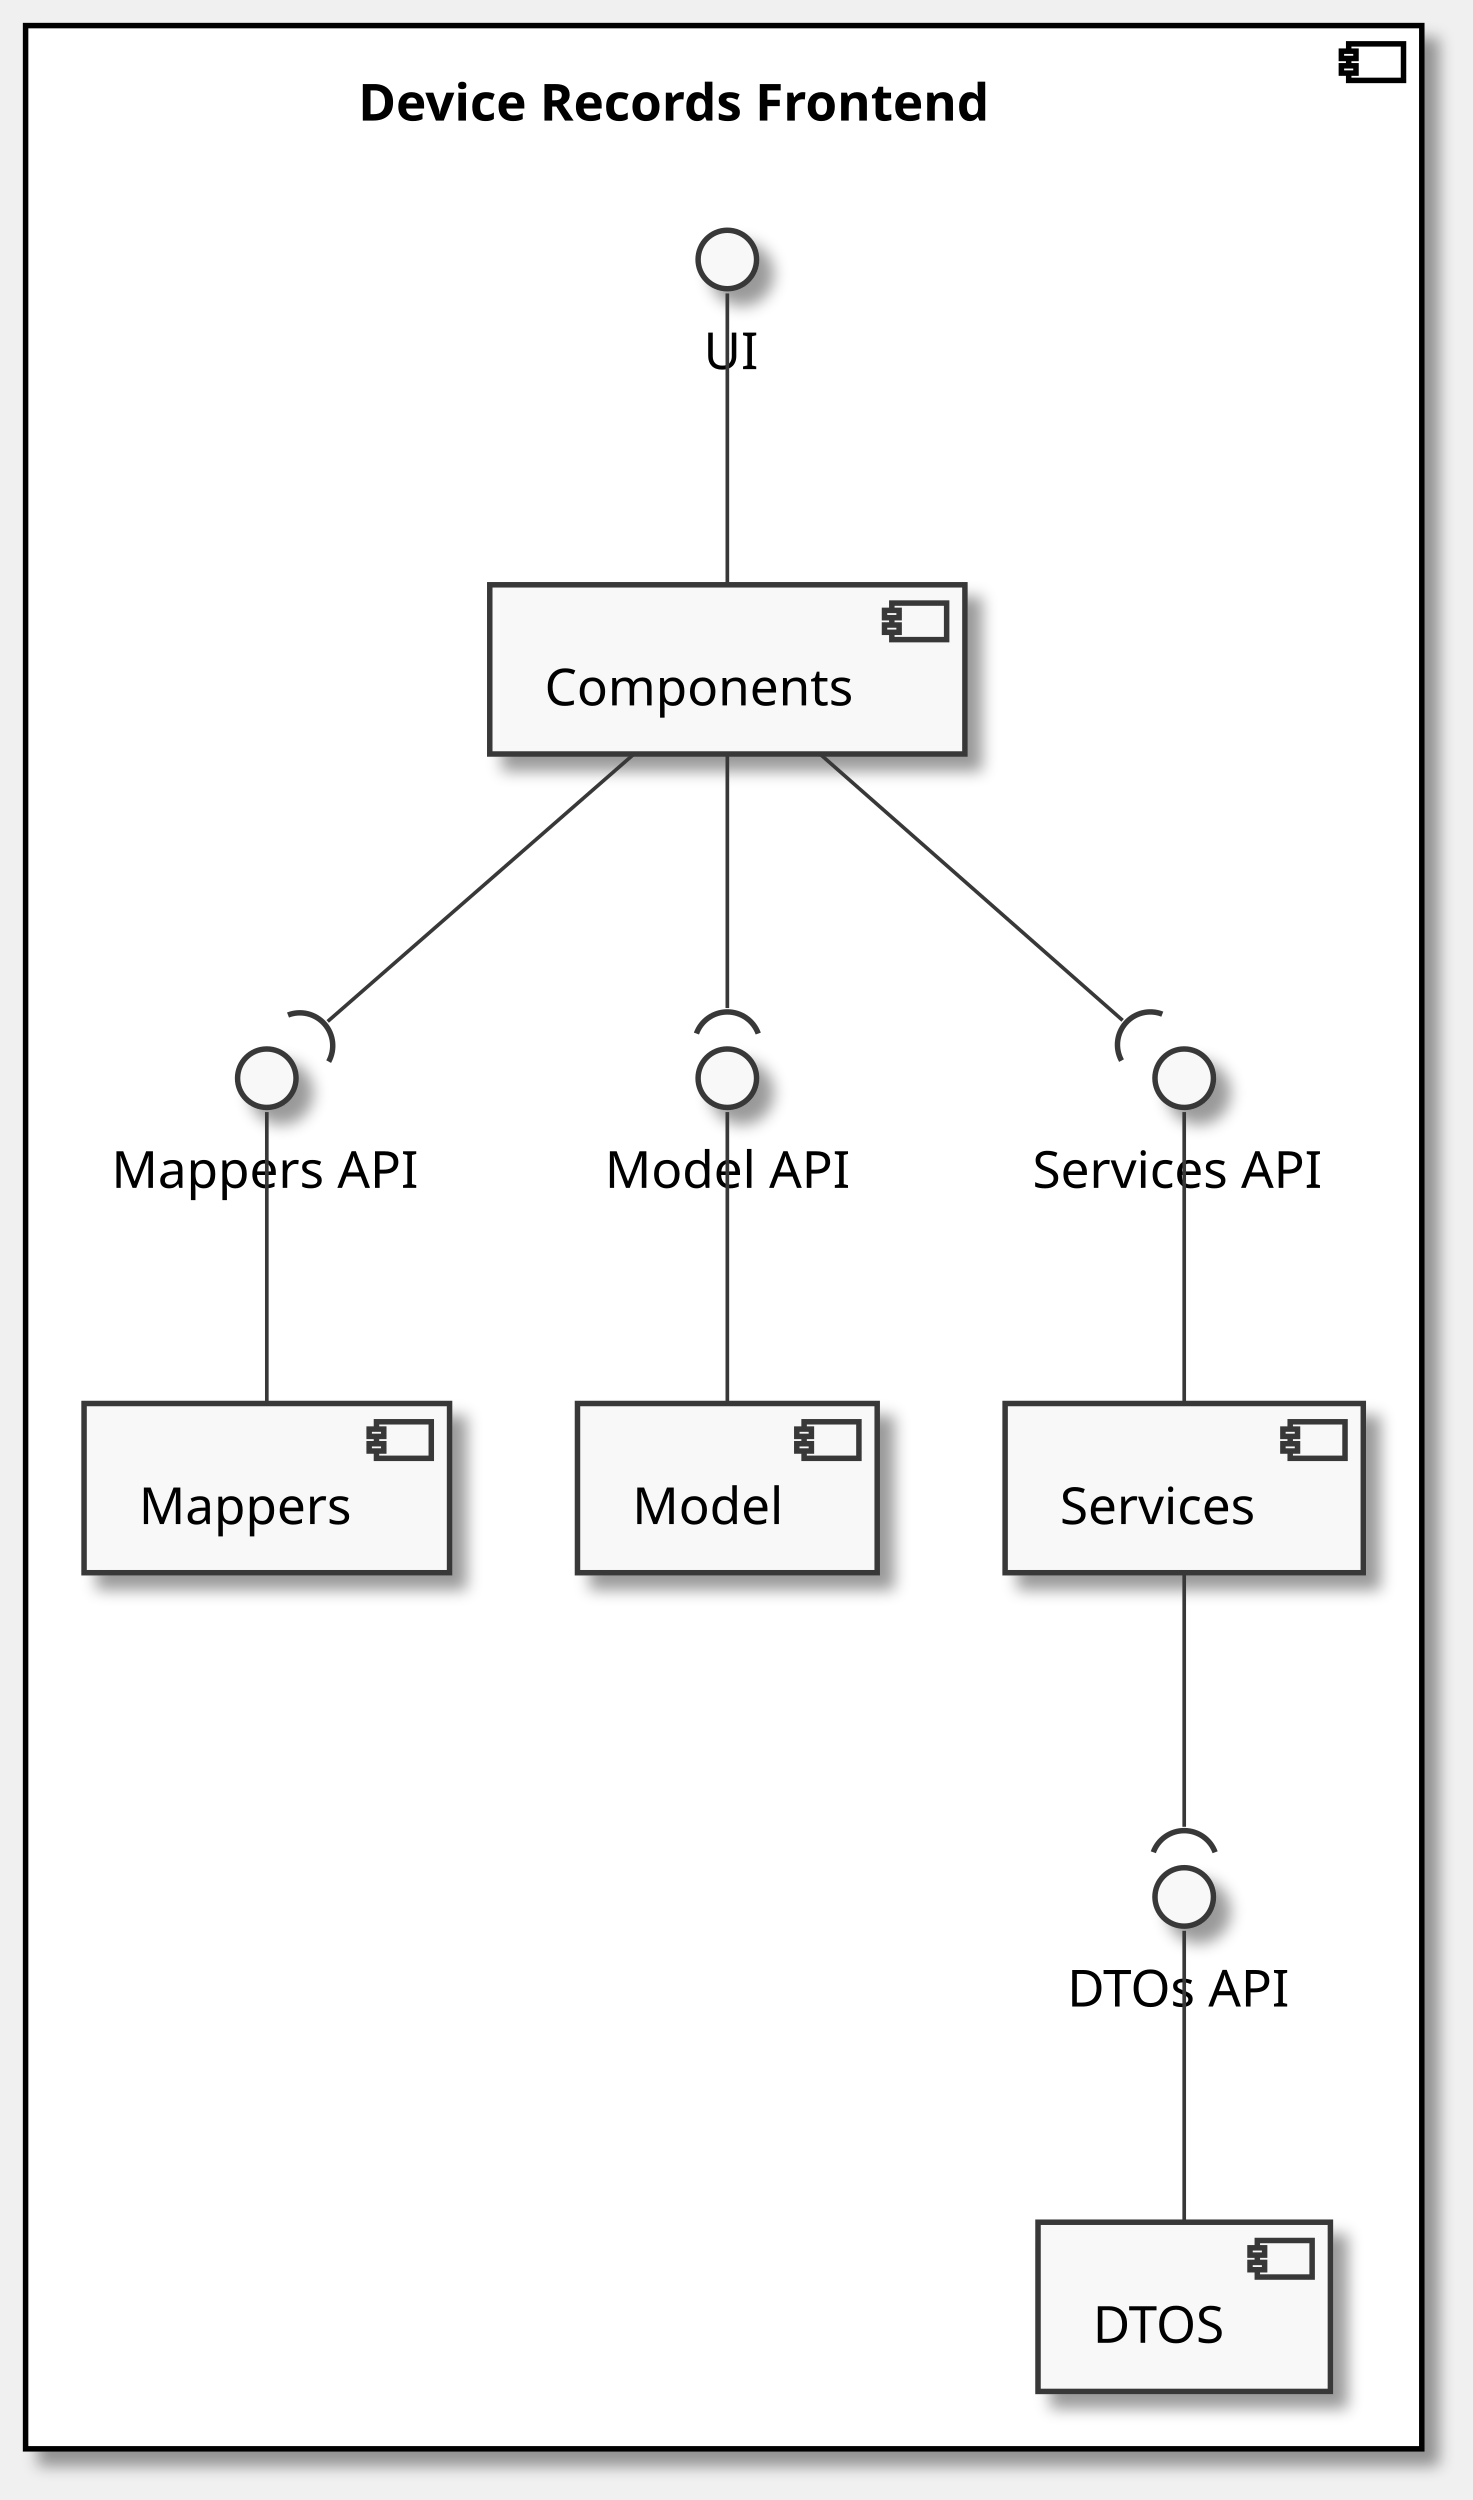
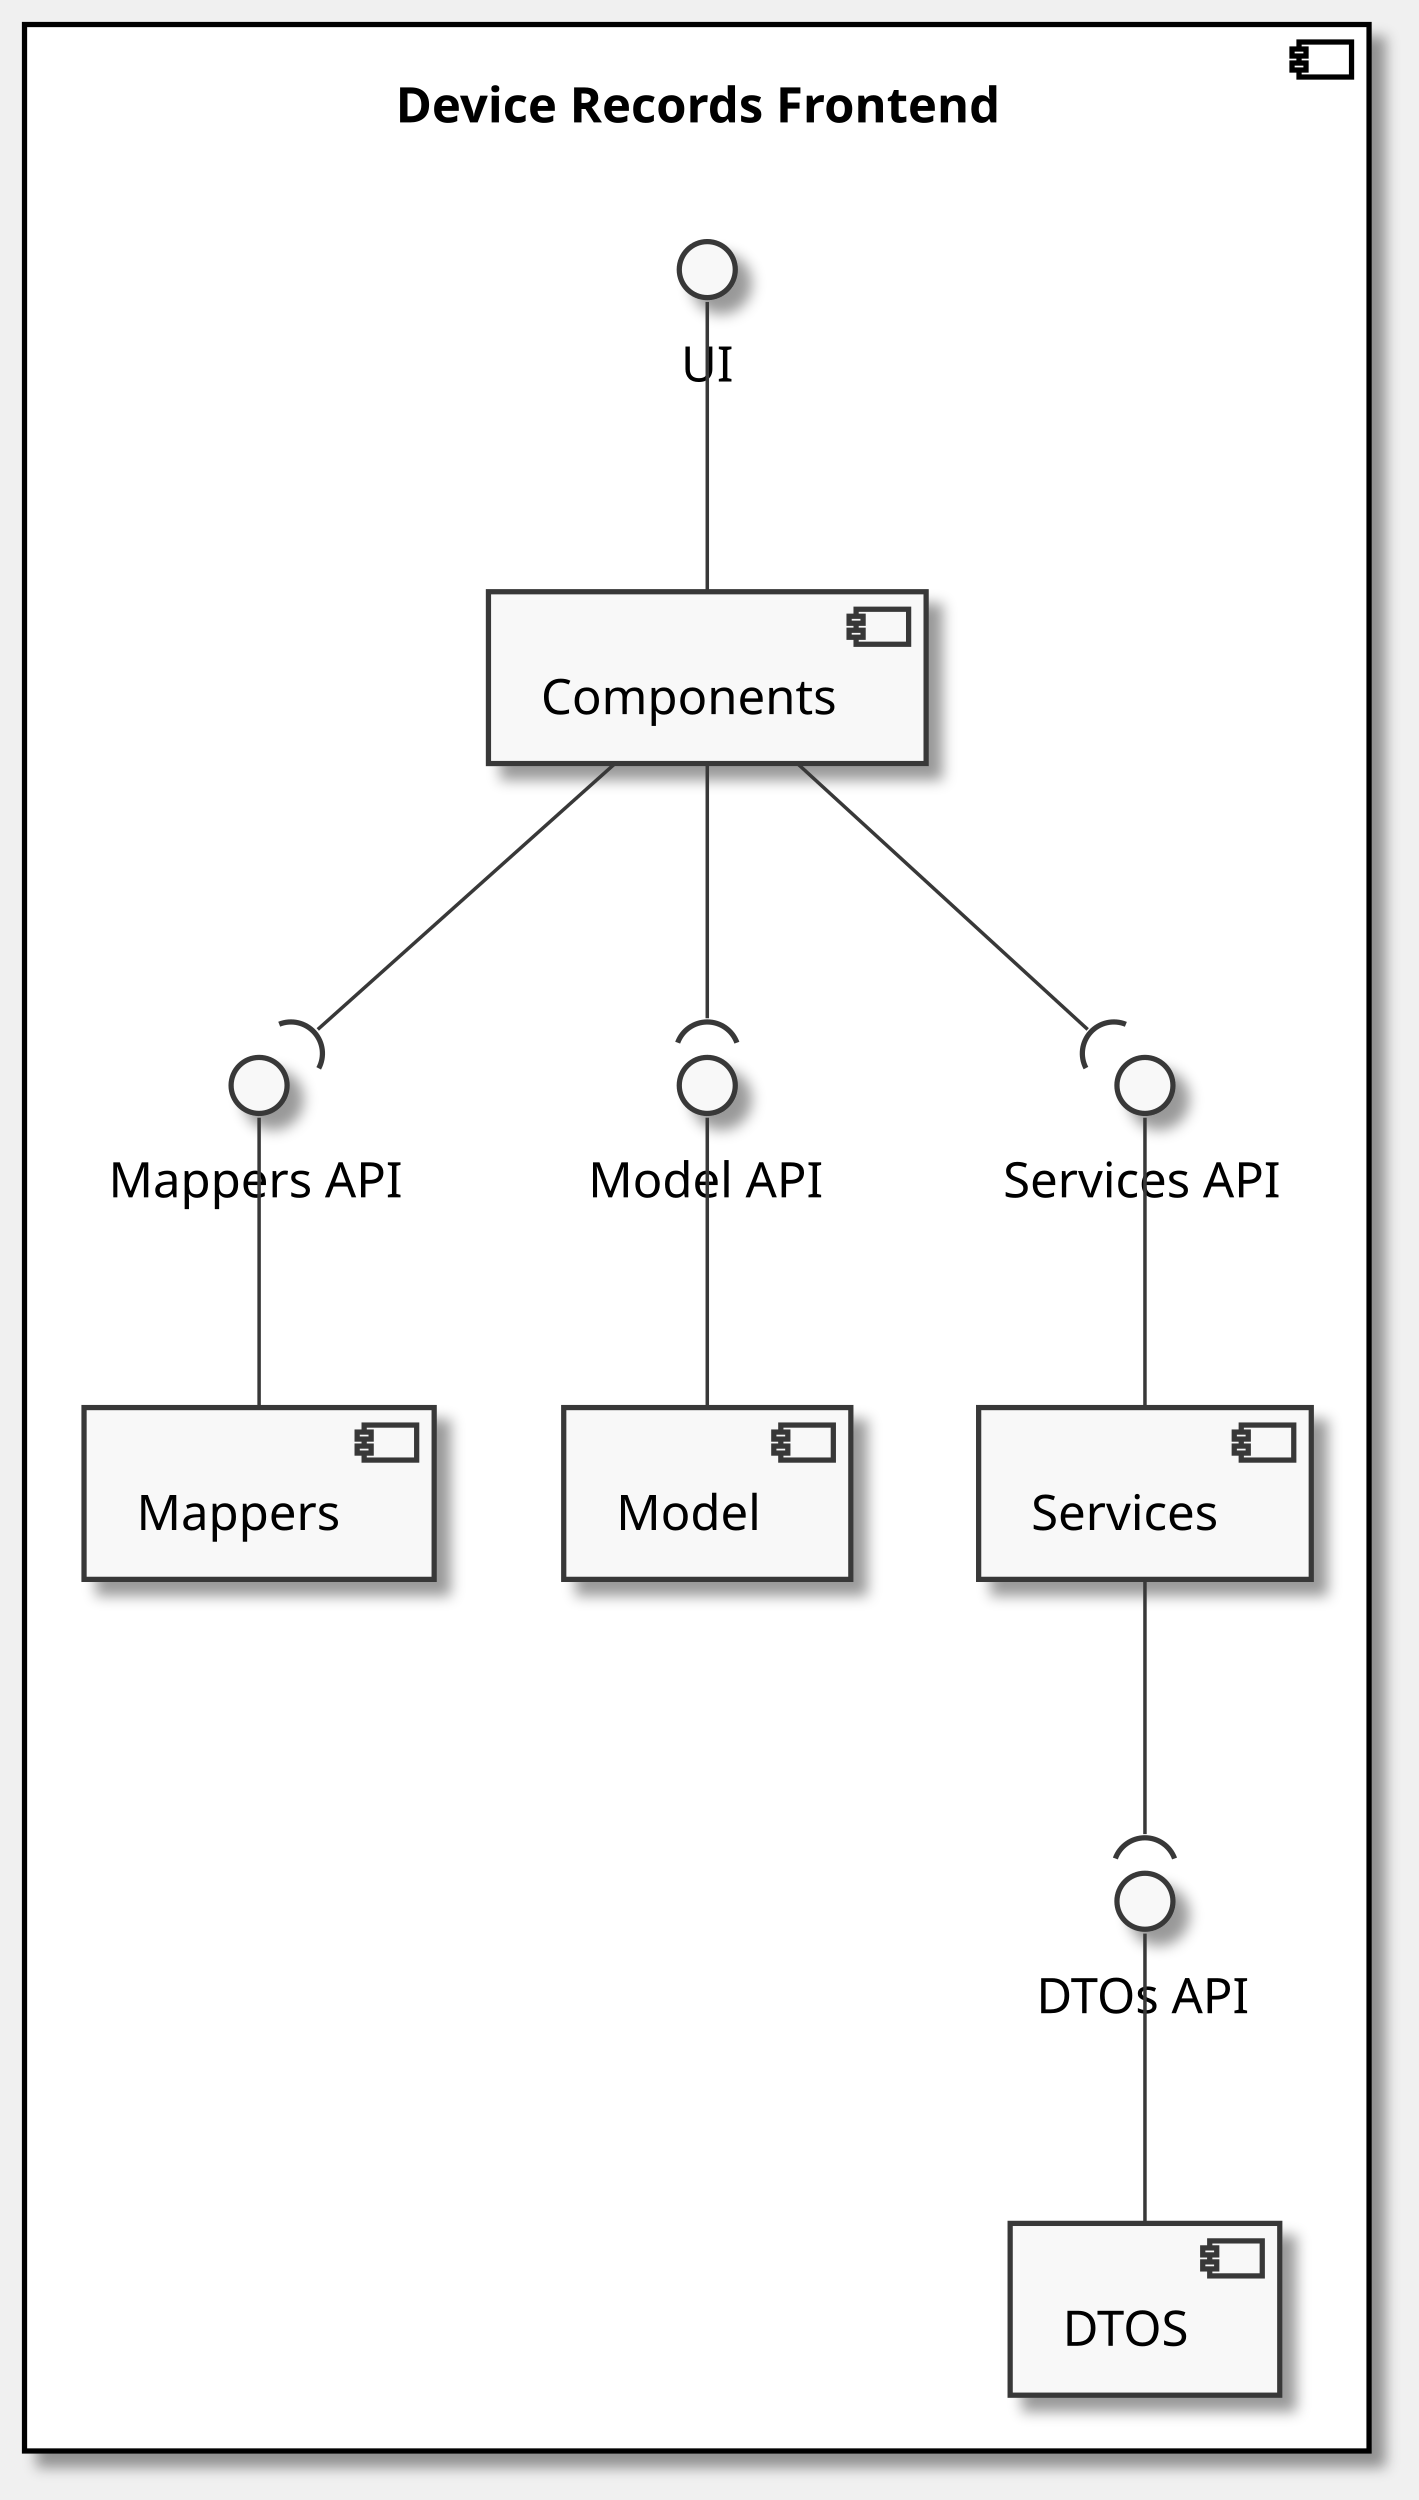
- <svg xmlns="http://www.w3.org/2000/svg" contentScriptType="application/ecmascript" contentStyleType="text/css" height="684px" preserveAspectRatio="none" style="width:403px;height:684px;background:#FFFFFF;" version="1.1" viewBox="0 0 403 684" width="403px" zoomAndPan="magnify">
+ <svg xmlns="http://www.w3.org/2000/svg" contentScriptType="application/ecmascript" contentStyleType="text/css" height="714px" preserveAspectRatio="none" style="width:405px;height:714px;background:#FFFFFF;" version="1.1" viewBox="0 0 405 714" width="405px" zoomAndPan="magnify">
  <defs>
    <filter height="300%" id="f1vz6k9hed9vz5" width="300%" x="-1" y="-1">
      <feGaussianBlur result="blurOut" stdDeviation="2.0" />
      <feColorMatrix in="blurOut" result="blurOut2" type="matrix" values="0 0 0 0 0 0 0 0 0 0 0 0 0 0 0 0 0 0 .4 0" />
      <feOffset dx="4.0" dy="4.0" in="blurOut2" result="blurOut3" />
      <feBlend in="SourceGraphic" in2="blurOut3" mode="normal" />
    </filter>
  </defs>
  <g>
-     <rect fill="#FFFFFF" filter="url(#f1vz6k9hed9vz5)" height="663" style="stroke:#000000;stroke-width:1.5;" width="382" x="7" y="7" />
-     <rect fill="#FFFFFF" height="10" style="stroke:#000000;stroke-width:1.5;" width="15" x="369" y="12" />
-     <rect fill="#FFFFFF" height="2" style="stroke:#000000;stroke-width:1.5;" width="4" x="367" y="14" />
-     <rect fill="#FFFFFF" height="2" style="stroke:#000000;stroke-width:1.5;" width="4" x="367" y="18" />
-     <text fill="#000000" font-family="sans-serif" font-size="14" font-weight="bold" lengthAdjust="spacing" textLength="200" x="98" y="32.995">Device Records Frontend</text>
-     <rect fill="#F8F8F8" filter="url(#f1vz6k9hed9vz5)" height="46.297" style="stroke:#383838;stroke-width:1.5;" width="130" x="134" y="160" />
-     <rect fill="#F8F8F8" height="10" style="stroke:#383838;stroke-width:1.5;" width="15" x="244" y="165" />
-     <rect fill="#F8F8F8" height="2" style="stroke:#383838;stroke-width:1.5;" width="4" x="242" y="167" />
-     <rect fill="#F8F8F8" height="2" style="stroke:#383838;stroke-width:1.5;" width="4" x="242" y="171" />
-     <text fill="#000000" font-family="sans-serif" font-size="14" lengthAdjust="spacing" textLength="90" x="149" y="192.995">Components</text>
-     <rect fill="#F8F8F8" filter="url(#f1vz6k9hed9vz5)" height="46.297" style="stroke:#383838;stroke-width:1.5;" width="80" x="284" y="608" />
-     <rect fill="#F8F8F8" height="10" style="stroke:#383838;stroke-width:1.5;" width="15" x="344" y="613" />
-     <rect fill="#F8F8F8" height="2" style="stroke:#383838;stroke-width:1.5;" width="4" x="342" y="615" />
-     <rect fill="#F8F8F8" height="2" style="stroke:#383838;stroke-width:1.5;" width="4" x="342" y="619" />
-     <text fill="#000000" font-family="sans-serif" font-size="14" lengthAdjust="spacing" textLength="40" x="299" y="640.995">DTOS</text>
-     <rect fill="#F8F8F8" filter="url(#f1vz6k9hed9vz5)" height="46.297" style="stroke:#383838;stroke-width:1.5;" width="100" x="23" y="384" />
-     <rect fill="#F8F8F8" height="10" style="stroke:#383838;stroke-width:1.5;" width="15" x="103" y="389" />
-     <rect fill="#F8F8F8" height="2" style="stroke:#383838;stroke-width:1.5;" width="4" x="101" y="391" />
-     <rect fill="#F8F8F8" height="2" style="stroke:#383838;stroke-width:1.5;" width="4" x="101" y="395" />
-     <text fill="#000000" font-family="sans-serif" font-size="14" lengthAdjust="spacing" textLength="60" x="38" y="416.995">Mappers</text>
-     <rect fill="#F8F8F8" filter="url(#f1vz6k9hed9vz5)" height="46.297" style="stroke:#383838;stroke-width:1.5;" width="82" x="158" y="384" />
-     <rect fill="#F8F8F8" height="10" style="stroke:#383838;stroke-width:1.5;" width="15" x="220" y="389" />
-     <rect fill="#F8F8F8" height="2" style="stroke:#383838;stroke-width:1.5;" width="4" x="218" y="391" />
-     <rect fill="#F8F8F8" height="2" style="stroke:#383838;stroke-width:1.5;" width="4" x="218" y="395" />
-     <text fill="#000000" font-family="sans-serif" font-size="14" lengthAdjust="spacing" textLength="42" x="173" y="416.995">Model</text>
-     <rect fill="#F8F8F8" filter="url(#f1vz6k9hed9vz5)" height="46.297" style="stroke:#383838;stroke-width:1.5;" width="98" x="275" y="384" />
-     <rect fill="#F8F8F8" height="10" style="stroke:#383838;stroke-width:1.5;" width="15" x="353" y="389" />
-     <rect fill="#F8F8F8" height="2" style="stroke:#383838;stroke-width:1.5;" width="4" x="351" y="391" />
-     <rect fill="#F8F8F8" height="2" style="stroke:#383838;stroke-width:1.5;" width="4" x="351" y="395" />
-     <text fill="#000000" font-family="sans-serif" font-size="14" lengthAdjust="spacing" textLength="58" x="290" y="416.995">Services</text>
-     <ellipse cx="199" cy="71" fill="#F8F8F8" filter="url(#f1vz6k9hed9vz5)" rx="8" ry="8" style="stroke:#383838;stroke-width:1.5;" />
-     <text fill="#000000" font-family="sans-serif" font-size="14" lengthAdjust="spacing" textLength="13" x="192.5" y="100.995">UI</text>
-     <ellipse cx="324" cy="519" fill="#F8F8F8" filter="url(#f1vz6k9hed9vz5)" rx="8" ry="8" style="stroke:#383838;stroke-width:1.5;" />
-     <text fill="#000000" font-family="sans-serif" font-size="14" lengthAdjust="spacing" textLength="64" x="292" y="548.995">DTOs API</text>
-     <ellipse cx="73" cy="295" fill="#F8F8F8" filter="url(#f1vz6k9hed9vz5)" rx="8" ry="8" style="stroke:#383838;stroke-width:1.5;" />
-     <text fill="#000000" font-family="sans-serif" font-size="14" lengthAdjust="spacing" textLength="85" x="30.5" y="324.995">Mappers API</text>
-     <ellipse cx="199" cy="295" fill="#F8F8F8" filter="url(#f1vz6k9hed9vz5)" rx="8" ry="8" style="stroke:#383838;stroke-width:1.5;" />
-     <text fill="#000000" font-family="sans-serif" font-size="14" lengthAdjust="spacing" textLength="67" x="165.5" y="324.995">Model API</text>
-     <ellipse cx="324" cy="295" fill="#F8F8F8" filter="url(#f1vz6k9hed9vz5)" rx="8" ry="8" style="stroke:#383838;stroke-width:1.5;" />
-     <text fill="#000000" font-family="sans-serif" font-size="14" lengthAdjust="spacing" textLength="83" x="282.5" y="324.995">Services API</text>
-     <path d="M199,80.27 C199,96.96 199,135.16 199,159.71 " fill="none" id="COMP_API-COMP" style="stroke:#383838;stroke-width:1.0;" />
-     <path d="M324,528.27 C324,544.96 324,583.16 324,607.71 " fill="none" id="DTO_API-DTO" style="stroke:#383838;stroke-width:1.0;" />
-     <path d="M73,304.27 C73,320.96 73,359.16 73,383.71 " fill="none" id="MAP_API-MAP" style="stroke:#383838;stroke-width:1.0;" />
-     <path d="M199,304.27 C199,320.96 199,359.16 199,383.71 " fill="none" id="MOD_API-MOD" style="stroke:#383838;stroke-width:1.0;" />
-     <path d="M324,304.27 C324,320.96 324,359.16 324,383.71 " fill="none" id="SERV_API-SERV" style="stroke:#383838;stroke-width:1.0;" />
-     <path d="M324,430.26 C324,450.74 324,480.73 324,499.81 " fill="none" id="SERV-to-DTO_API" style="stroke:#383838;stroke-width:1.0;" />
-     <path d="M332.457,506.782 A9,9 0 0 0 315.543 506.782" style="stroke:#383838;stroke-width:1.5;fill:none;" />
-     <path d="M199,206.26 C199,226.74 199,256.73 199,275.81 " fill="none" id="COMP-to-MOD_API" style="stroke:#383838;stroke-width:1.0;" />
-     <path d="M207.457,282.782 A9,9 0 0 0 190.543 282.782" style="stroke:#383838;stroke-width:1.5;fill:none;" />
-     <path d="M173.5,206.26 C148.49,228.1 111.08,260.76 89.66,279.46 " fill="none" id="COMP-to-MAP_API" style="stroke:#383838;stroke-width:1.0;" />
-     <path d="M89.92,290.457 A9,9 0 0 0 78.798 277.714" style="stroke:#383838;stroke-width:1.5;fill:none;" />
-     <path d="M224.3,206.26 C248.98,227.99 285.85,260.43 307.15,279.17 " fill="none" id="COMP-to-SERV_API" style="stroke:#383838;stroke-width:1.0;" />
-     <path d="M318.008,277.474 A9,9 0 0 0 306.846 290.183" style="stroke:#383838;stroke-width:1.5;fill:none;" />
+     <rect fill="#FFFFFF" filter="url(#f1vz6k9hed9vz5)" height="693" style="stroke:#000000;stroke-width:1.5;" width="384" x="7" y="7" />
+     <rect fill="#FFFFFF" height="10" style="stroke:#000000;stroke-width:1.5;" width="15" x="371" y="12" />
+     <rect fill="#FFFFFF" height="2" style="stroke:#000000;stroke-width:1.5;" width="4" x="369" y="14" />
+     <rect fill="#FFFFFF" height="2" style="stroke:#000000;stroke-width:1.5;" width="4" x="369" y="18" />
+     <text fill="#000000" font-family="sans-serif" font-size="14" font-weight="bold" lengthAdjust="spacing" textLength="172" x="113" y="34.966">Device Records Frontend</text>
+     <rect fill="#F8F8F8" filter="url(#f1vz6k9hed9vz5)" height="49.068" style="stroke:#383838;stroke-width:1.5;" width="125" x="139.5" y="169" />
+     <rect fill="#F8F8F8" height="10" style="stroke:#383838;stroke-width:1.5;" width="15" x="244.5" y="174" />
+     <rect fill="#F8F8F8" height="2" style="stroke:#383838;stroke-width:1.5;" width="4" x="242.5" y="176" />
+     <rect fill="#F8F8F8" height="2" style="stroke:#383838;stroke-width:1.5;" width="4" x="242.5" y="180" />
+     <text fill="#000000" font-family="sans-serif" font-size="14" lengthAdjust="spacing" textLength="85" x="154.5" y="203.966">Components</text>
+     <rect fill="#F8F8F8" filter="url(#f1vz6k9hed9vz5)" height="49.068" style="stroke:#383838;stroke-width:1.5;" width="77" x="288.5" y="635" />
+     <rect fill="#F8F8F8" height="10" style="stroke:#383838;stroke-width:1.5;" width="15" x="345.5" y="640" />
+     <rect fill="#F8F8F8" height="2" style="stroke:#383838;stroke-width:1.5;" width="4" x="343.5" y="642" />
+     <rect fill="#F8F8F8" height="2" style="stroke:#383838;stroke-width:1.5;" width="4" x="343.5" y="646" />
+     <text fill="#000000" font-family="sans-serif" font-size="14" lengthAdjust="spacing" textLength="37" x="303.5" y="669.966">DTOS</text>
+     <rect fill="#F8F8F8" filter="url(#f1vz6k9hed9vz5)" height="49.068" style="stroke:#383838;stroke-width:1.5;" width="100" x="24" y="402" />
+     <rect fill="#F8F8F8" height="10" style="stroke:#383838;stroke-width:1.5;" width="15" x="104" y="407" />
+     <rect fill="#F8F8F8" height="2" style="stroke:#383838;stroke-width:1.5;" width="4" x="102" y="409" />
+     <rect fill="#F8F8F8" height="2" style="stroke:#383838;stroke-width:1.5;" width="4" x="102" y="413" />
+     <text fill="#000000" font-family="sans-serif" font-size="14" lengthAdjust="spacing" textLength="60" x="39" y="436.966">Mappers</text>
+     <rect fill="#F8F8F8" filter="url(#f1vz6k9hed9vz5)" height="49.068" style="stroke:#383838;stroke-width:1.5;" width="82" x="161" y="402" />
+     <rect fill="#F8F8F8" height="10" style="stroke:#383838;stroke-width:1.5;" width="15" x="223" y="407" />
+     <rect fill="#F8F8F8" height="2" style="stroke:#383838;stroke-width:1.5;" width="4" x="221" y="409" />
+     <rect fill="#F8F8F8" height="2" style="stroke:#383838;stroke-width:1.5;" width="4" x="221" y="413" />
+     <text fill="#000000" font-family="sans-serif" font-size="14" lengthAdjust="spacing" textLength="42" x="176" y="436.966">Model</text>
+     <rect fill="#F8F8F8" filter="url(#f1vz6k9hed9vz5)" height="49.068" style="stroke:#383838;stroke-width:1.5;" width="95" x="279.5" y="402" />
+     <rect fill="#F8F8F8" height="10" style="stroke:#383838;stroke-width:1.5;" width="15" x="354.5" y="407" />
+     <rect fill="#F8F8F8" height="2" style="stroke:#383838;stroke-width:1.5;" width="4" x="352.5" y="409" />
+     <rect fill="#F8F8F8" height="2" style="stroke:#383838;stroke-width:1.5;" width="4" x="352.5" y="413" />
+     <text fill="#000000" font-family="sans-serif" font-size="14" lengthAdjust="spacing" textLength="55" x="294.5" y="436.966">Services</text>
+     <ellipse cx="202" cy="77" fill="#F8F8F8" filter="url(#f1vz6k9hed9vz5)" rx="8" ry="8" style="stroke:#383838;stroke-width:1.5;" />
+     <text fill="#000000" font-family="sans-serif" font-size="14" lengthAdjust="spacing" textLength="15" x="194.5" y="108.966">UI</text>
+     <ellipse cx="327" cy="543" fill="#F8F8F8" filter="url(#f1vz6k9hed9vz5)" rx="8" ry="8" style="stroke:#383838;stroke-width:1.5;" />
+     <text fill="#000000" font-family="sans-serif" font-size="14" lengthAdjust="spacing" textLength="62" x="296" y="574.966">DTOs API</text>
+     <ellipse cx="74" cy="310" fill="#F8F8F8" filter="url(#f1vz6k9hed9vz5)" rx="8" ry="8" style="stroke:#383838;stroke-width:1.5;" />
+     <text fill="#000000" font-family="sans-serif" font-size="14" lengthAdjust="spacing" textLength="86" x="31" y="341.966">Mappers API</text>
+     <ellipse cx="202" cy="310" fill="#F8F8F8" filter="url(#f1vz6k9hed9vz5)" rx="8" ry="8" style="stroke:#383838;stroke-width:1.5;" />
+     <text fill="#000000" font-family="sans-serif" font-size="14" lengthAdjust="spacing" textLength="68" x="168" y="341.966">Model API</text>
+     <ellipse cx="327" cy="310" fill="#F8F8F8" filter="url(#f1vz6k9hed9vz5)" rx="8" ry="8" style="stroke:#383838;stroke-width:1.5;" />
+     <text fill="#000000" font-family="sans-serif" font-size="14" lengthAdjust="spacing" textLength="81" x="286.5" y="341.966">Services API</text>
+     <path d="M202,86.23 C202,103.26 202,142.89 202,168.65 " fill="none" id="COMP_API-COMP" style="stroke:#383838;stroke-width:1.0;" />
+     <path d="M327,552.23 C327,569.26 327,608.89 327,634.65 " fill="none" id="DTO_API-DTO" style="stroke:#383838;stroke-width:1.0;" />
+     <path d="M74,319.23 C74,336.26 74,375.89 74,401.65 " fill="none" id="MAP_API-MAP" style="stroke:#383838;stroke-width:1.0;" />
+     <path d="M202,319.23 C202,336.26 202,375.89 202,401.65 " fill="none" id="MOD_API-MOD" style="stroke:#383838;stroke-width:1.0;" />
+     <path d="M327,319.23 C327,336.26 327,375.89 327,401.65 " fill="none" id="SERV_API-SERV" style="stroke:#383838;stroke-width:1.0;" />
+     <path d="M327,451.22 C327,472.8 327,504.18 327,523.82 " fill="none" id="SERV-to-DTO_API" style="stroke:#383838;stroke-width:1.0;" />
+     <path d="M335.457,530.792 A9,9 0 0 0 318.543 530.792" style="stroke:#383838;stroke-width:1.5;fill:none;" />
+     <path d="M202,218.22 C202,239.8 202,271.18 202,290.82 " fill="none" id="COMP-to-MOD_API" style="stroke:#383838;stroke-width:1.0;" />
+     <path d="M210.457,297.792 A9,9 0 0 0 193.543 297.792" style="stroke:#383838;stroke-width:1.5;fill:none;" />
+     <path d="M175.48,218.22 C150.01,241.01 112.31,274.73 90.75,294.01 " fill="none" id="COMP-to-MAP_API" style="stroke:#383838;stroke-width:1.0;" />
+     <path d="M91.023,305.121 A9,9 0 0 0 79.745 292.515" style="stroke:#383838;stroke-width:1.5;fill:none;" />
+     <path d="M227.9,218.22 C252.77,241.01 289.59,274.73 310.64,294.01 " fill="none" id="COMP-to-SERV_API" style="stroke:#383838;stroke-width:1.0;" />
+     <path d="M321.549,292.549 A9,9 0 0 0 310.144 305.04" style="stroke:#383838;stroke-width:1.5;fill:none;" />
  </g>
</svg>
